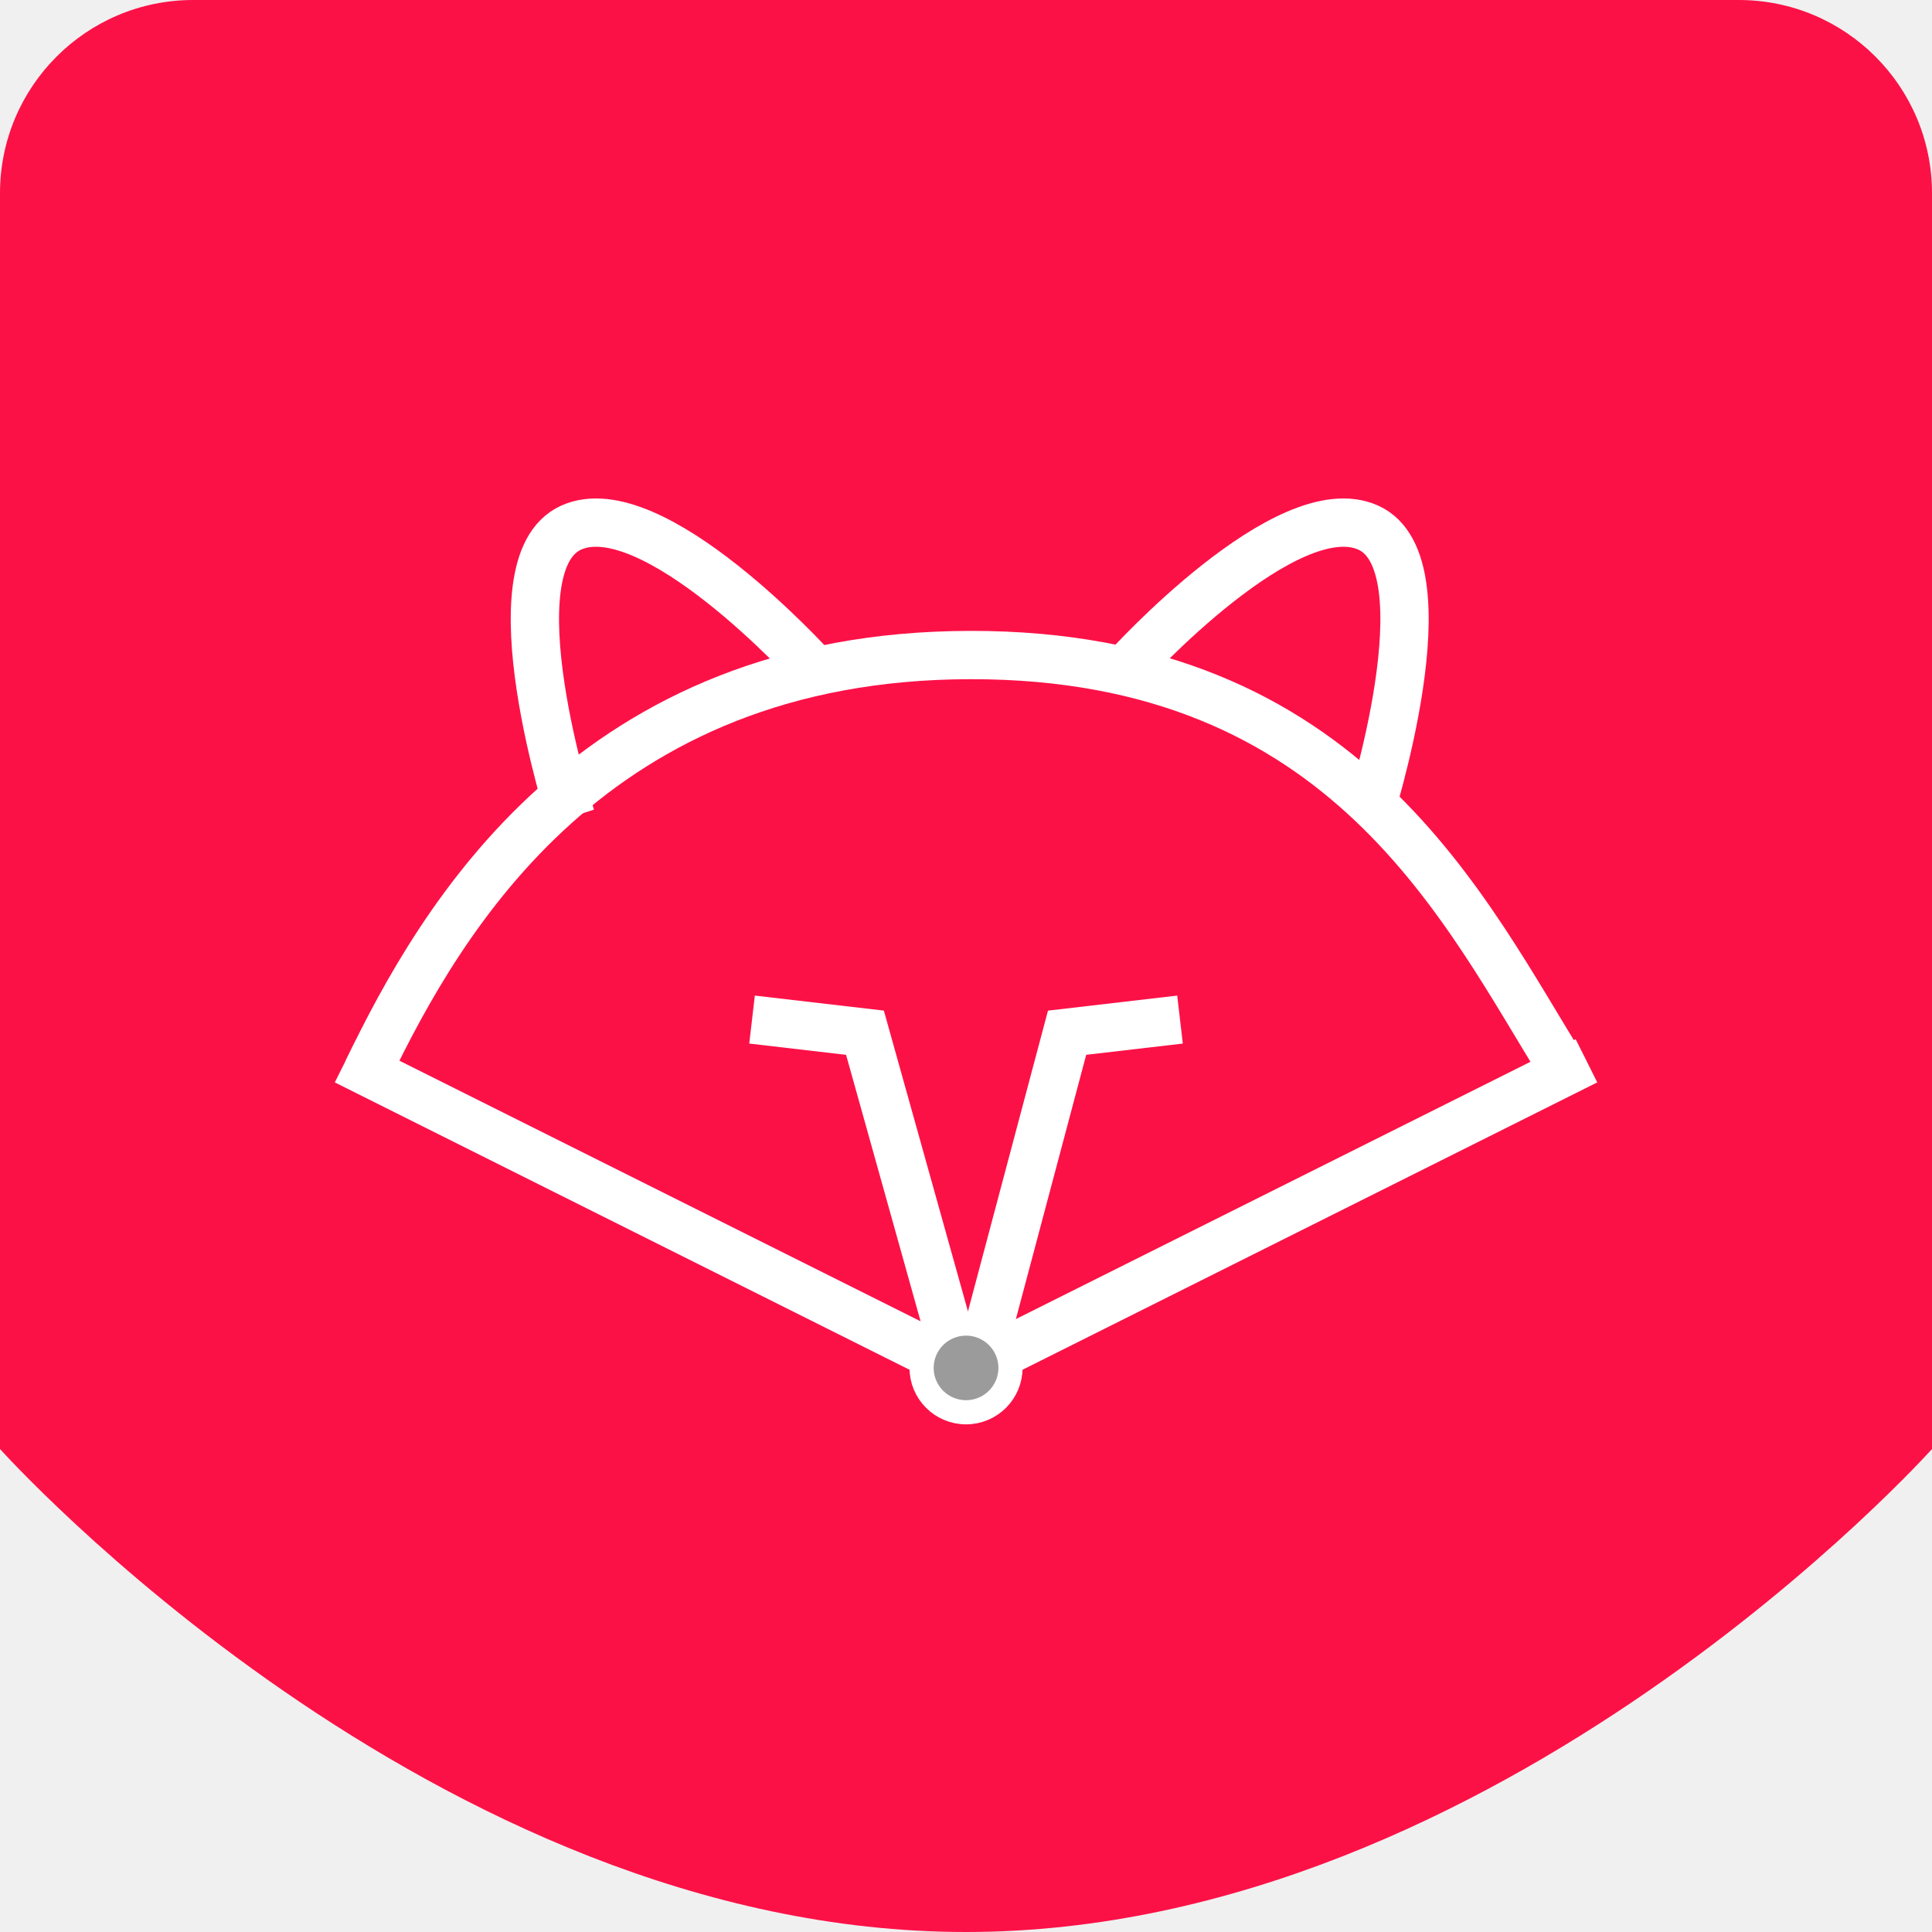
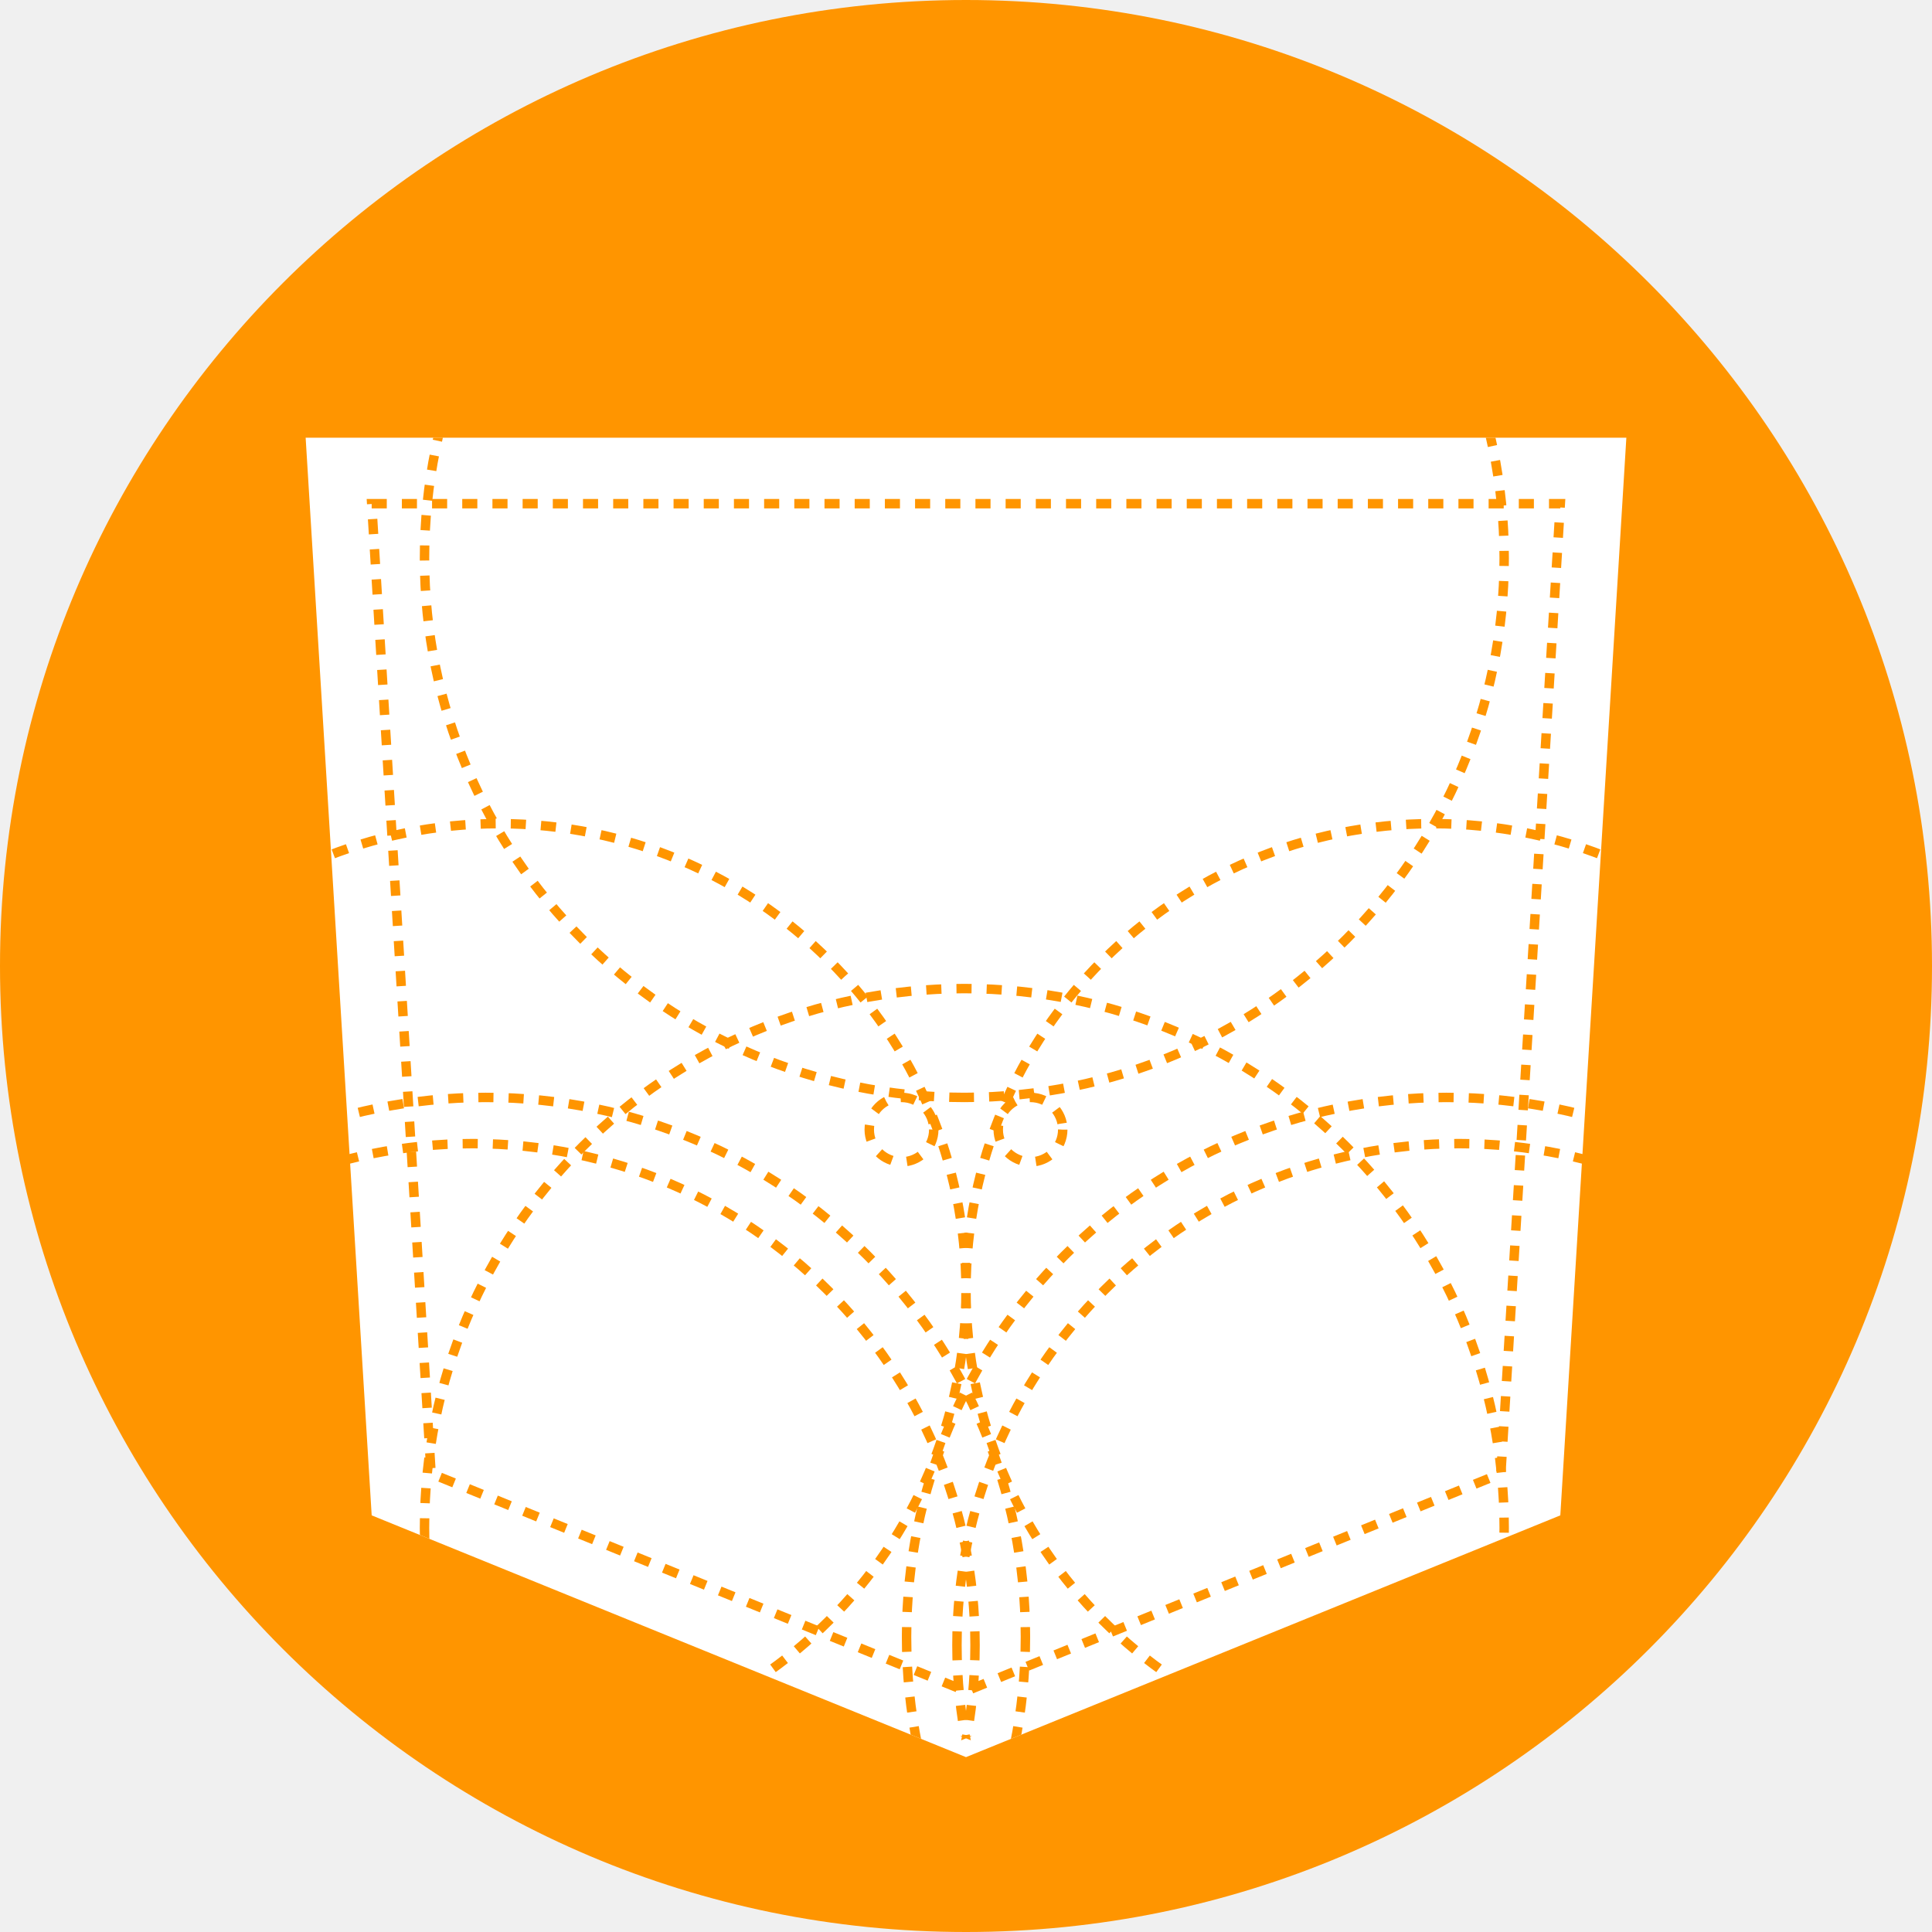
- <svg xmlns="http://www.w3.org/2000/svg" width="400px" height="400px" viewBox="0 0 400 400" version="1.1">
-   <defs />
+ <svg xmlns="http://www.w3.org/2000/svg" xmlns:xlink="http://www.w3.org/1999/xlink" width="1024px" height="1024px" viewBox="0 0 1024 1024" version="1.1">
+   <defs>
+     <path id="path-1" d="M0,0 L700,0 L665,571.175 L350,699.317 L35,571.175 L0,0 Z" />
+     <path id="path-3" d="M0,0 L700,0 L665,571.175 L350,699.317 L35,571.175 L0,0 Z" />
+     <path id="path-5" d="M0,0 L651,0 L618.45,531.193 L325.5,650.365 L32.55,531.193 L0,0 Z" />
+     <path id="path-7" d="M0,0 L651,0 L618.45,531.193 L325.5,650.365 L32.55,531.193 L0,0 Z" />
+     <path id="path-9" d="M0,0 L700,0 L665,571.175 L350,699.317 L35,571.175 L0,0 Z" />
+     <path id="path-11" d="M0,0 L700,0 L665,571.175 L350,699.317 L35,571.175 L0,0 Z" />
+     <path id="path-13" d="M0,0 L700,0 L665,571.175 L350,699.317 L35,571.175 L0,0 Z" />
+     <path id="path-15" d="M0,0 L700,0 L665,571.175 L350,699.317 L35,571.175 L0,0 Z" />
+   </defs>
  <g id="Page-1" stroke="none" stroke-width="1" fill="none" fill-rule="evenodd">
-     <path d="M200,400 C310.457,400 400,300 400,300 C400,300 310.457,200 200,200 C89.543,200 -6.0514776e-16,300 0,300 C6.0514776e-16,300 89.543,400 200,400 Z" id="Oval-2" fill="#FC1147" />
-     <rect id="Rectangle-1" fill="#FC1147" x="0" y="0" width="400" height="300" rx="40" />
-     <rect id="Rectangle-2" fill="#FC1147" x="0" y="250" width="400" height="50" />
-     <g id="Group" transform="translate(76, 108)" stroke="#FFFFFF">
-       <path d="M125.287,175.212 L247.987,113.862" id="Line-Copy" stroke-width="10" stroke-linecap="square" />
-       <path d="M0.024,175.212 L122.724,113.862" id="Line-Copy-2" stroke-width="10" stroke-linecap="square" transform="translate(61.37449, 144.5365) scale(-1, 1) translate(-61.37449, -144.5365) " />
-       <path d="M123.724,179.631 L103.082,105.814 L79.703,103.092" id="Path-4" stroke-width="10" />
-       <path d="M125.287,179.631 L144.93,105.814 L168.309,103.092" id="Path-4-Copy" stroke-width="10" />
-       <ellipse id="Oval-1" stroke-width="5" fill="#9B9B9B" cx="124.006" cy="175.212" rx="9.202" ry="9.185" />
-       <path d="M0.024,113.862 C15.452,81.781 46.769,27.702 124.947,27.618 C203.124,27.534 227.378,80.926 247.987,113.862" id="Path-6" stroke-width="10" />
-       <path d="M42.207,61.158 C42.207,61.158 25.41,8.931 42.207,1.26 C59.004,-6.411 92.093,30.13 92.093,30.13" id="Path-7" stroke-width="10" />
-       <path d="M207.327,61.158 C207.327,61.158 224.124,8.931 207.327,1.26 C190.53,-6.411 157.441,30.13 157.441,30.13" id="Path-7-Copy" stroke-width="10" />
+     <path d="M512,1024 C794.77,1024 1024,794.77 1024,512 C1024,229.23 794.77,0 512,0 C229.23,0 0,229.23 0,512 C0,794.77 229.23,1024 512,1024 Z" id="Oval-1" fill="#FF9500" />
+     <g id="Group" transform="translate(162, 232)">
+       <path d="M0,0 L700,0 L665,571.175 L350,699.317 L35,571.175 L0,0 Z" id="Path-1" fill="#FFFFFF" />
+       <path d="M35,34.966 L665,34.966 L633.5,549.023 L350,664.351 L66.5,549.023 L35,34.966 Z" id="Path-1-Copy" stroke="#FF9500" stroke-width="5" stroke-dasharray="8" />
+       <g id="left-big">
+         <mask id="mask-2" fill="white">
+           <use xlink:href="#path-1" />
+         </mask>
+         <use id="Mask" xlink:href="#path-1" />
+         <ellipse id="Oval-1" stroke="#FF9500" stroke-width="5" stroke-dasharray="8" mask="url(#mask-2)" cx="95.375" cy="635.504" rx="286.125" ry="285.846" />
+       </g>
+       <g id="right-big" transform="translate(350, 350) scale(-1, 1) translate(-350, -350) ">
+         <mask id="mask-4" fill="white">
+           <use xlink:href="#path-3" />
+         </mask>
+         <use id="Mask" xlink:href="#path-3" />
+         <ellipse id="Oval-1" stroke="#FF9500" stroke-width="5" stroke-dasharray="8" mask="url(#mask-4)" cx="95.375" cy="635.504" rx="286.125" ry="285.846" />
+       </g>
+       <g id="right-small" transform="translate(374.5, 374.4522) scale(-1, 1) translate(-374.5, -374.4522) translate(49, 48.9522)">
+         <mask id="mask-6" fill="white">
+           <use xlink:href="#path-5" />
+         </mask>
+         <use id="Mask" xlink:href="#path-5" />
+         <ellipse id="Oval-1" stroke="#FF9500" stroke-width="5" stroke-dasharray="8" mask="url(#mask-6)" cx="88.699" cy="591.019" rx="266.096" ry="265.837" />
+       </g>
+       <g id="left-small" transform="translate(0, 48.9522)">
+         <mask id="mask-8" fill="white">
+           <use xlink:href="#path-7" />
+         </mask>
+         <use id="Mask" xlink:href="#path-7" />
+         <ellipse id="Oval-1" stroke="#FF9500" stroke-width="5" stroke-dasharray="8" mask="url(#mask-8)" cx="88.699" cy="591.019" rx="266.096" ry="265.837" />
+       </g>
+       <g id="center-down" transform="translate(350, 350) scale(-1, 1) translate(-350, -350) ">
+         <mask id="mask-10" fill="white">
+           <use xlink:href="#path-9" />
+         </mask>
+         <use id="Mask" xlink:href="#path-9" />
+         <ellipse id="Oval-1" stroke="#FF9500" stroke-width="5" stroke-dasharray="8" mask="url(#mask-10)" cx="350.875" cy="577.811" rx="286.125" ry="285.846" />
+       </g>
+       <g id="center-up" transform="translate(350, 350) scale(-1, 1) translate(-350, -350) ">
+         <mask id="mask-12" fill="white">
+           <use xlink:href="#path-11" />
+         </mask>
+         <use id="Mask" xlink:href="#path-11" />
+         <path d="M350.875,349.659 C508.897,349.659 637,221.681 637,63.813 C637,-94.056 508.897,-222.033 350.875,-222.033 C192.853,-222.033 64.75,-94.056 64.75,63.813 C64.75,221.681 192.853,349.659 350.875,349.659 Z" id="Oval-1" stroke="#FF9500" stroke-width="5" stroke-dasharray="8" mask="url(#mask-12)" />
+       </g>
+       <g id="left-ear" transform="translate(350, 350) scale(-1, 1) translate(-350, -350) ">
+         <mask id="mask-14" fill="white">
+           <use xlink:href="#path-13" />
+         </mask>
+         <use id="Mask" xlink:href="#path-13" />
+         <path d="M597.625,699.317 C734.385,699.317 845.25,588.56 845.25,451.934 C845.25,315.308 734.385,204.55 597.625,204.55 C460.865,204.55 350,315.308 350,451.934 C350,588.56 460.865,699.317 597.625,699.317 Z" id="Oval-1" stroke="#FF9500" stroke-width="5" stroke-dasharray="8" mask="url(#mask-14)" />
+       </g>
+       <g id="right-ear">
+         <mask id="mask-16" fill="white">
+           <use xlink:href="#path-15" />
+         </mask>
+         <use id="Mask" xlink:href="#path-15" />
+         <path d="M597.625,699.317 C734.385,699.317 845.25,588.56 845.25,451.934 C845.25,315.308 734.385,204.55 597.625,204.55 C460.865,204.55 350,315.308 350,451.934 C350,588.56 460.865,699.317 597.625,699.317 Z" id="Oval-1" stroke="#FF9500" stroke-width="5" stroke-dasharray="8" mask="url(#mask-16)" />
+       </g>
+       <ellipse id="right-eye" stroke="#FF9500" stroke-width="5" stroke-dasharray="8" cx="384.18" cy="366.732" rx="17.09" ry="17.073" />
+       <ellipse id="left-eye" stroke="#FF9500" stroke-width="5" stroke-dasharray="8" cx="315.82" cy="366.732" rx="17.09" ry="17.073" />
    </g>
  </g>
</svg>
